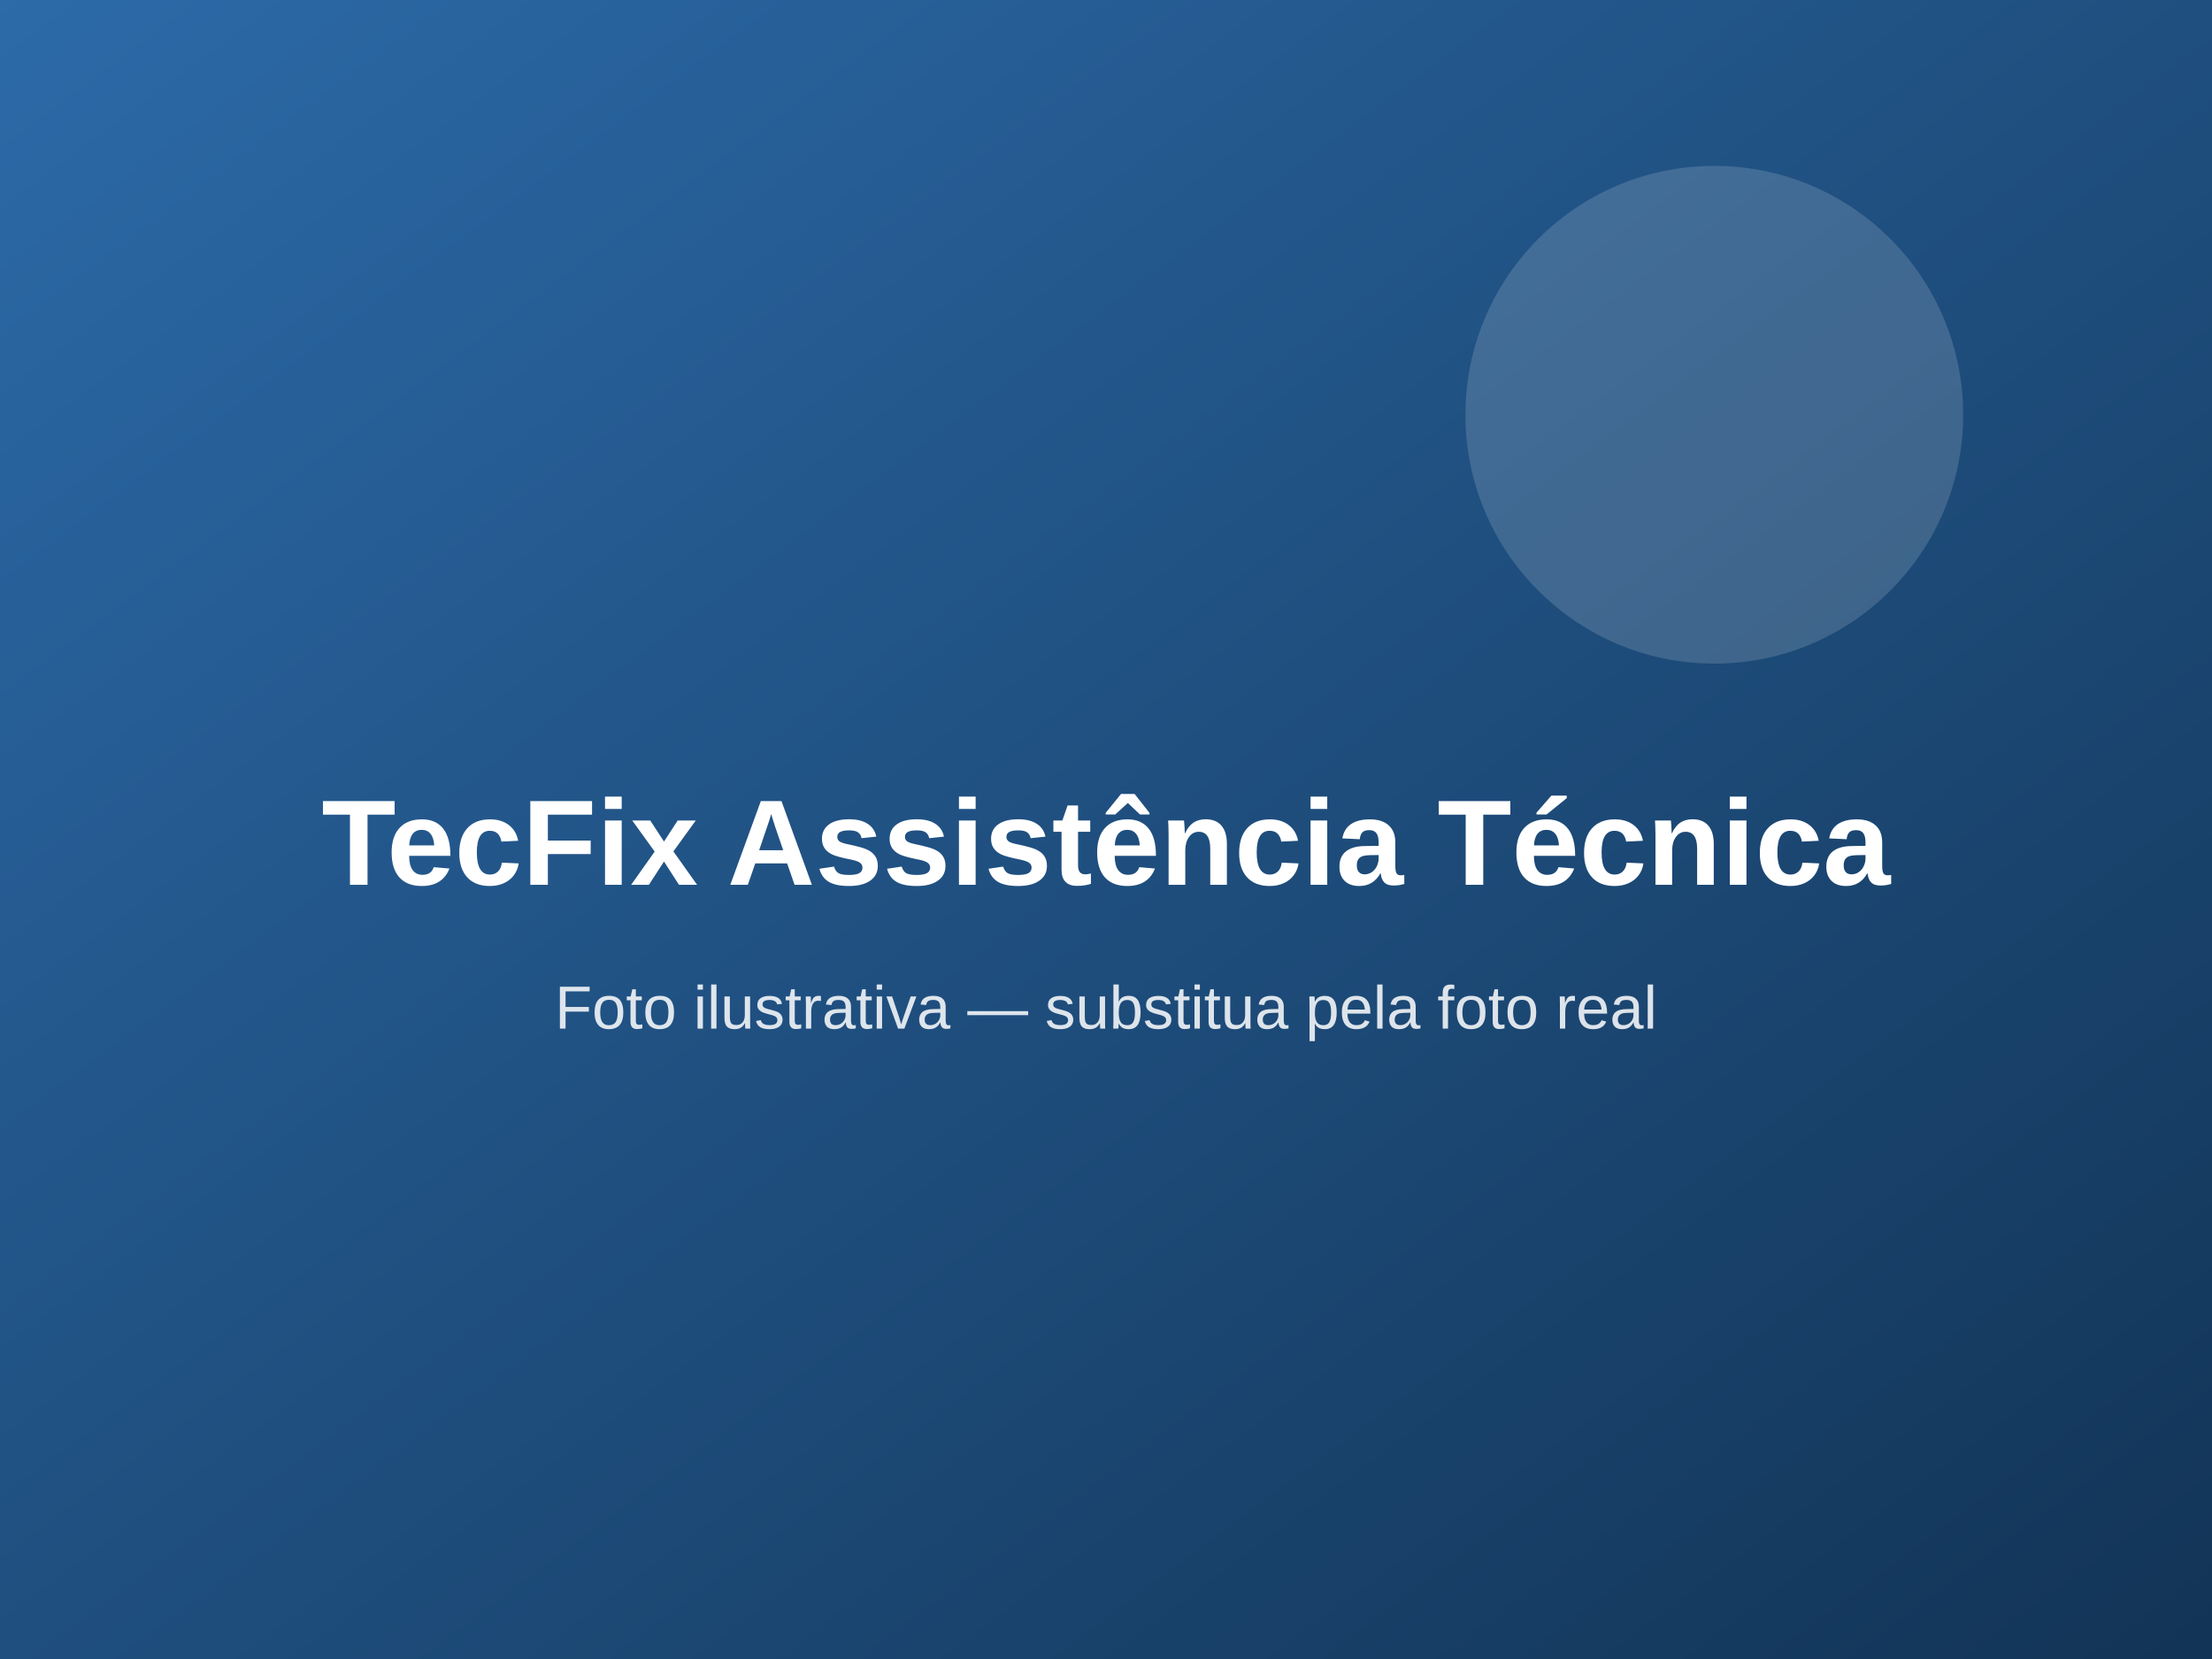
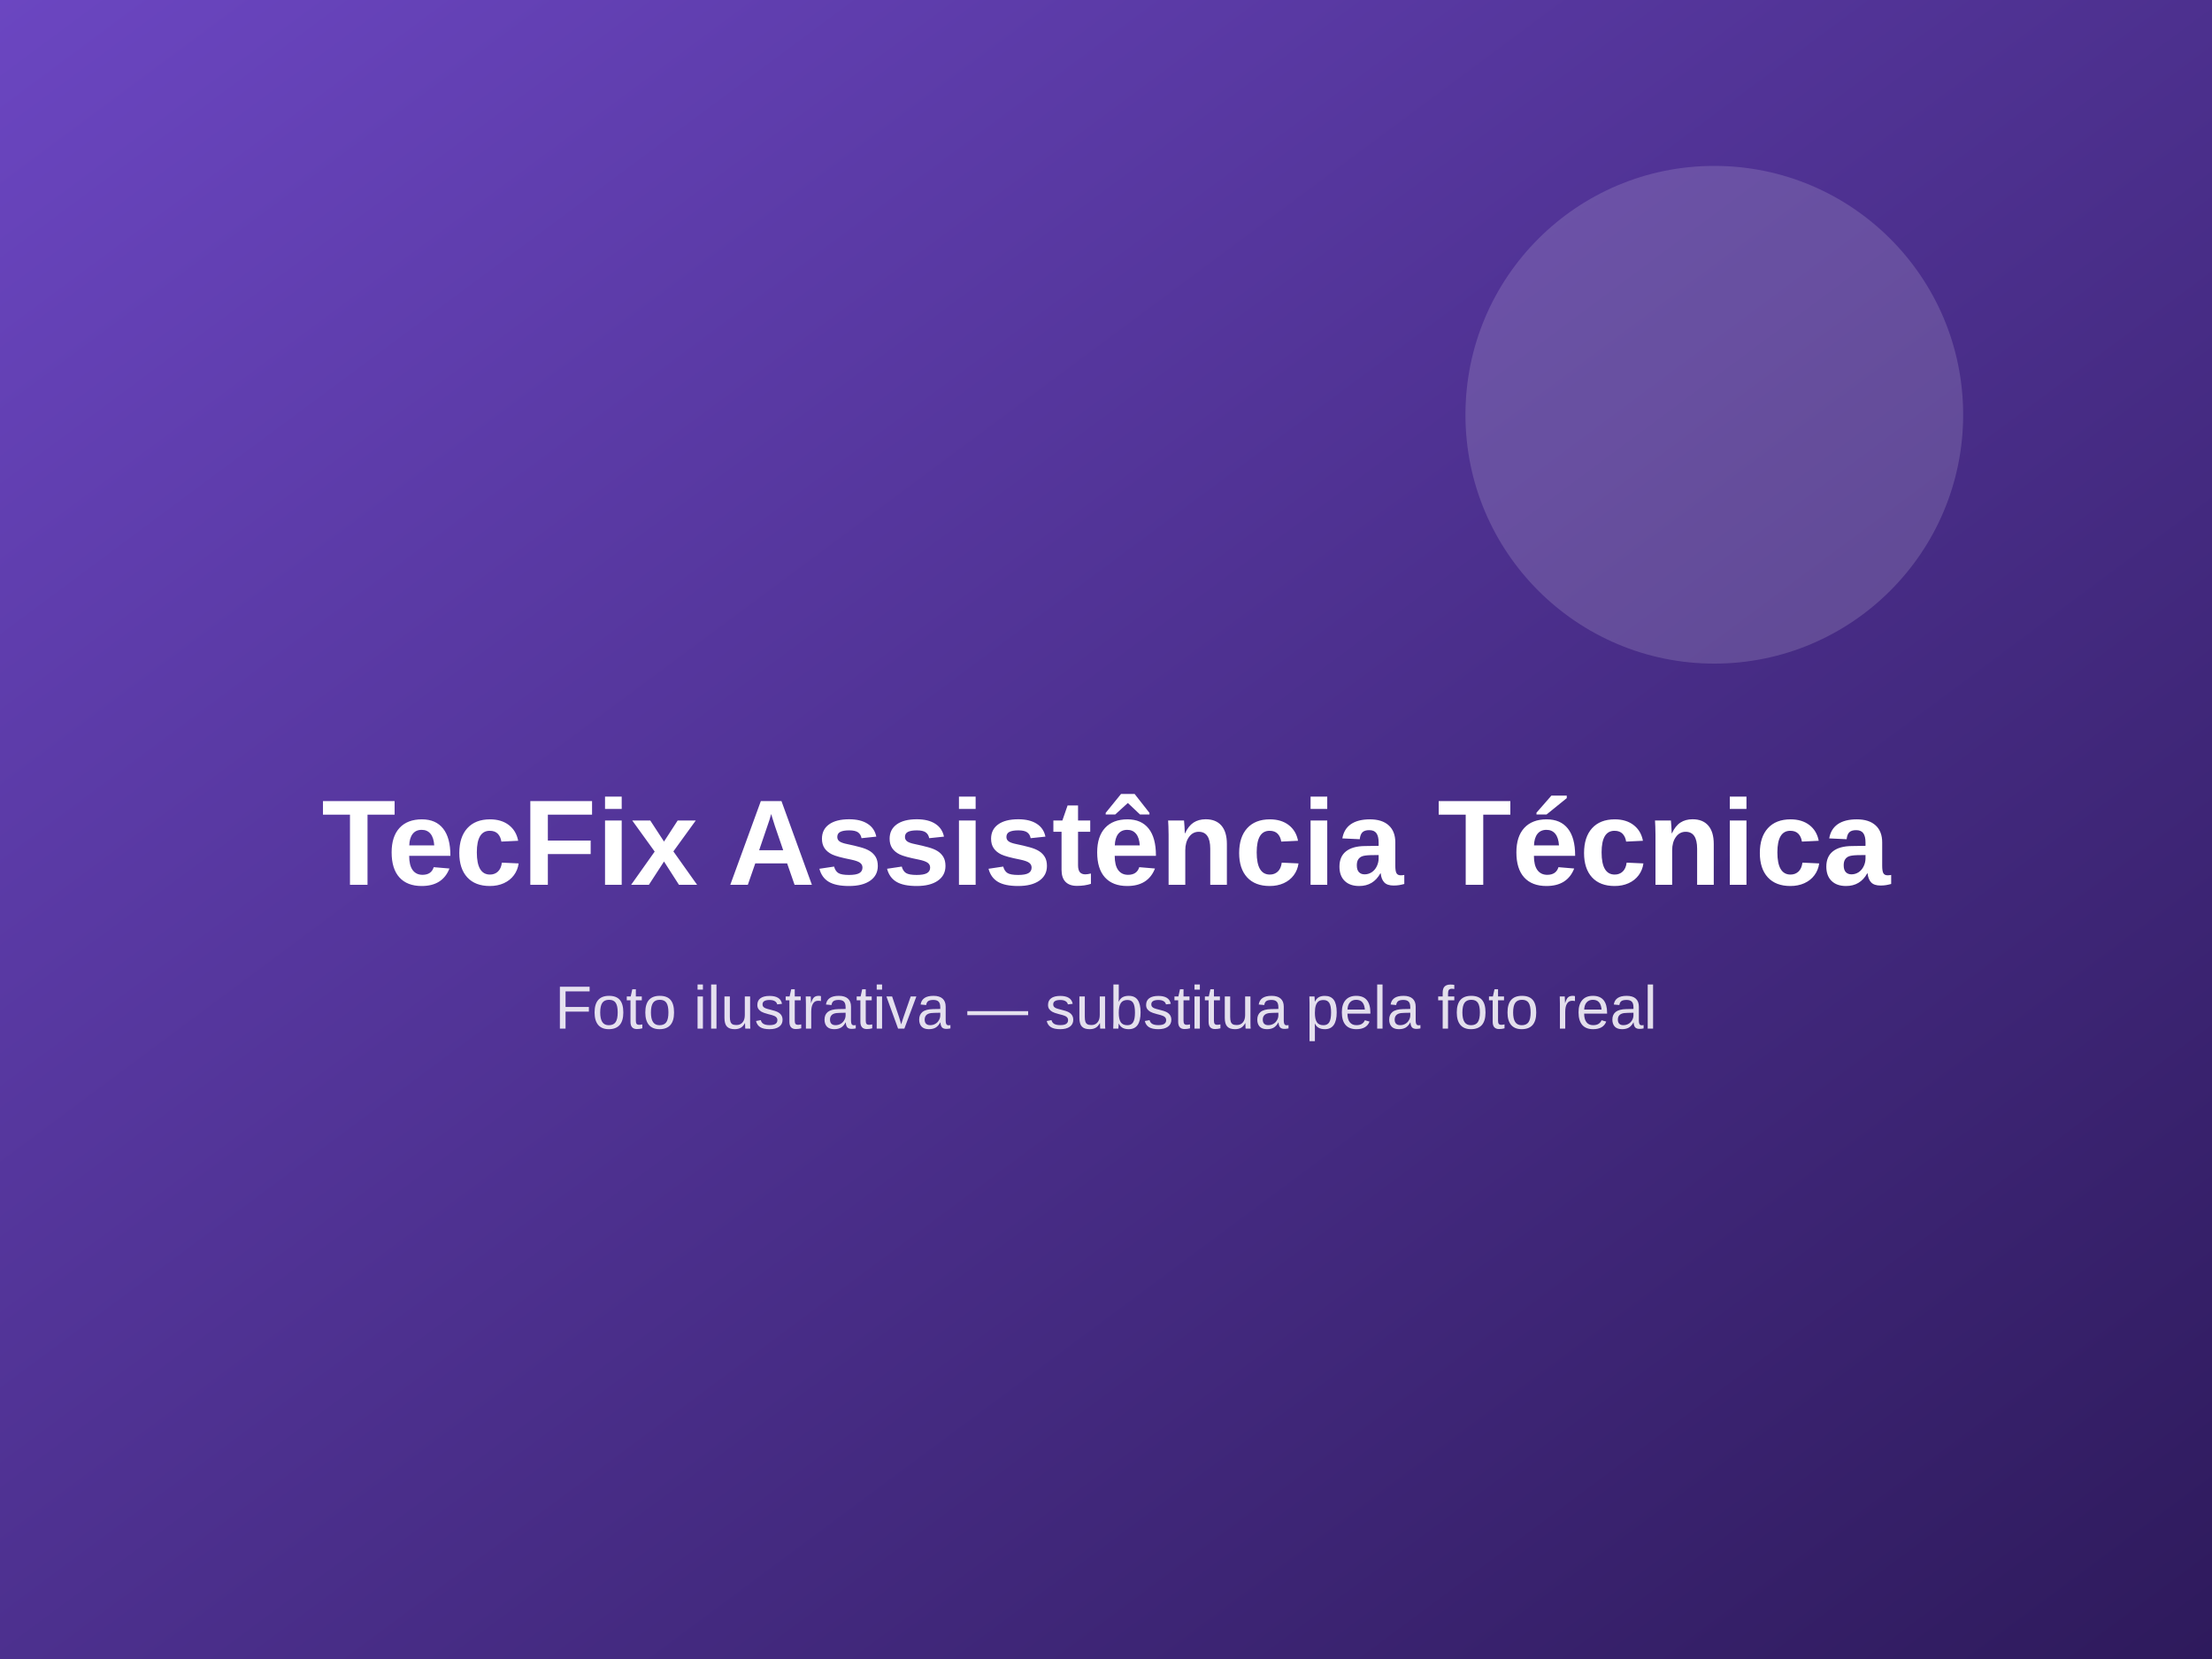
<svg xmlns="http://www.w3.org/2000/svg" viewBox="0 0 800 600" role="img" aria-label="Imagem ilustrativa de TecFix Assistência Técnica">
  <defs>
    <linearGradient id="g" x1="0" y1="0" x2="1" y2="1">
-       <stop offset="0" stop-color="#2c6aa8" />
-       <stop offset="1" stop-color="#123456" />
+       <stop offset="0" stop-color="#6b46c1" />
+       <stop offset="1" stop-color="#2e1a5c" />
    </linearGradient>
  </defs>
  <rect width="800" height="600" fill="url(#g)" />
  <circle cx="620" cy="150" r="90" fill="#fff" opacity=".15" />
  <text x="400" y="320" font-family="Arial,Helvetica,sans-serif" font-size="44" font-weight="700" text-anchor="middle" fill="#fff">TecFix Assistência Técnica</text>
  <text x="400" y="372" font-family="Arial,Helvetica,sans-serif" font-size="22" text-anchor="middle" fill="#fff" opacity=".85">Foto ilustrativa — substitua pela foto real</text>
</svg>
